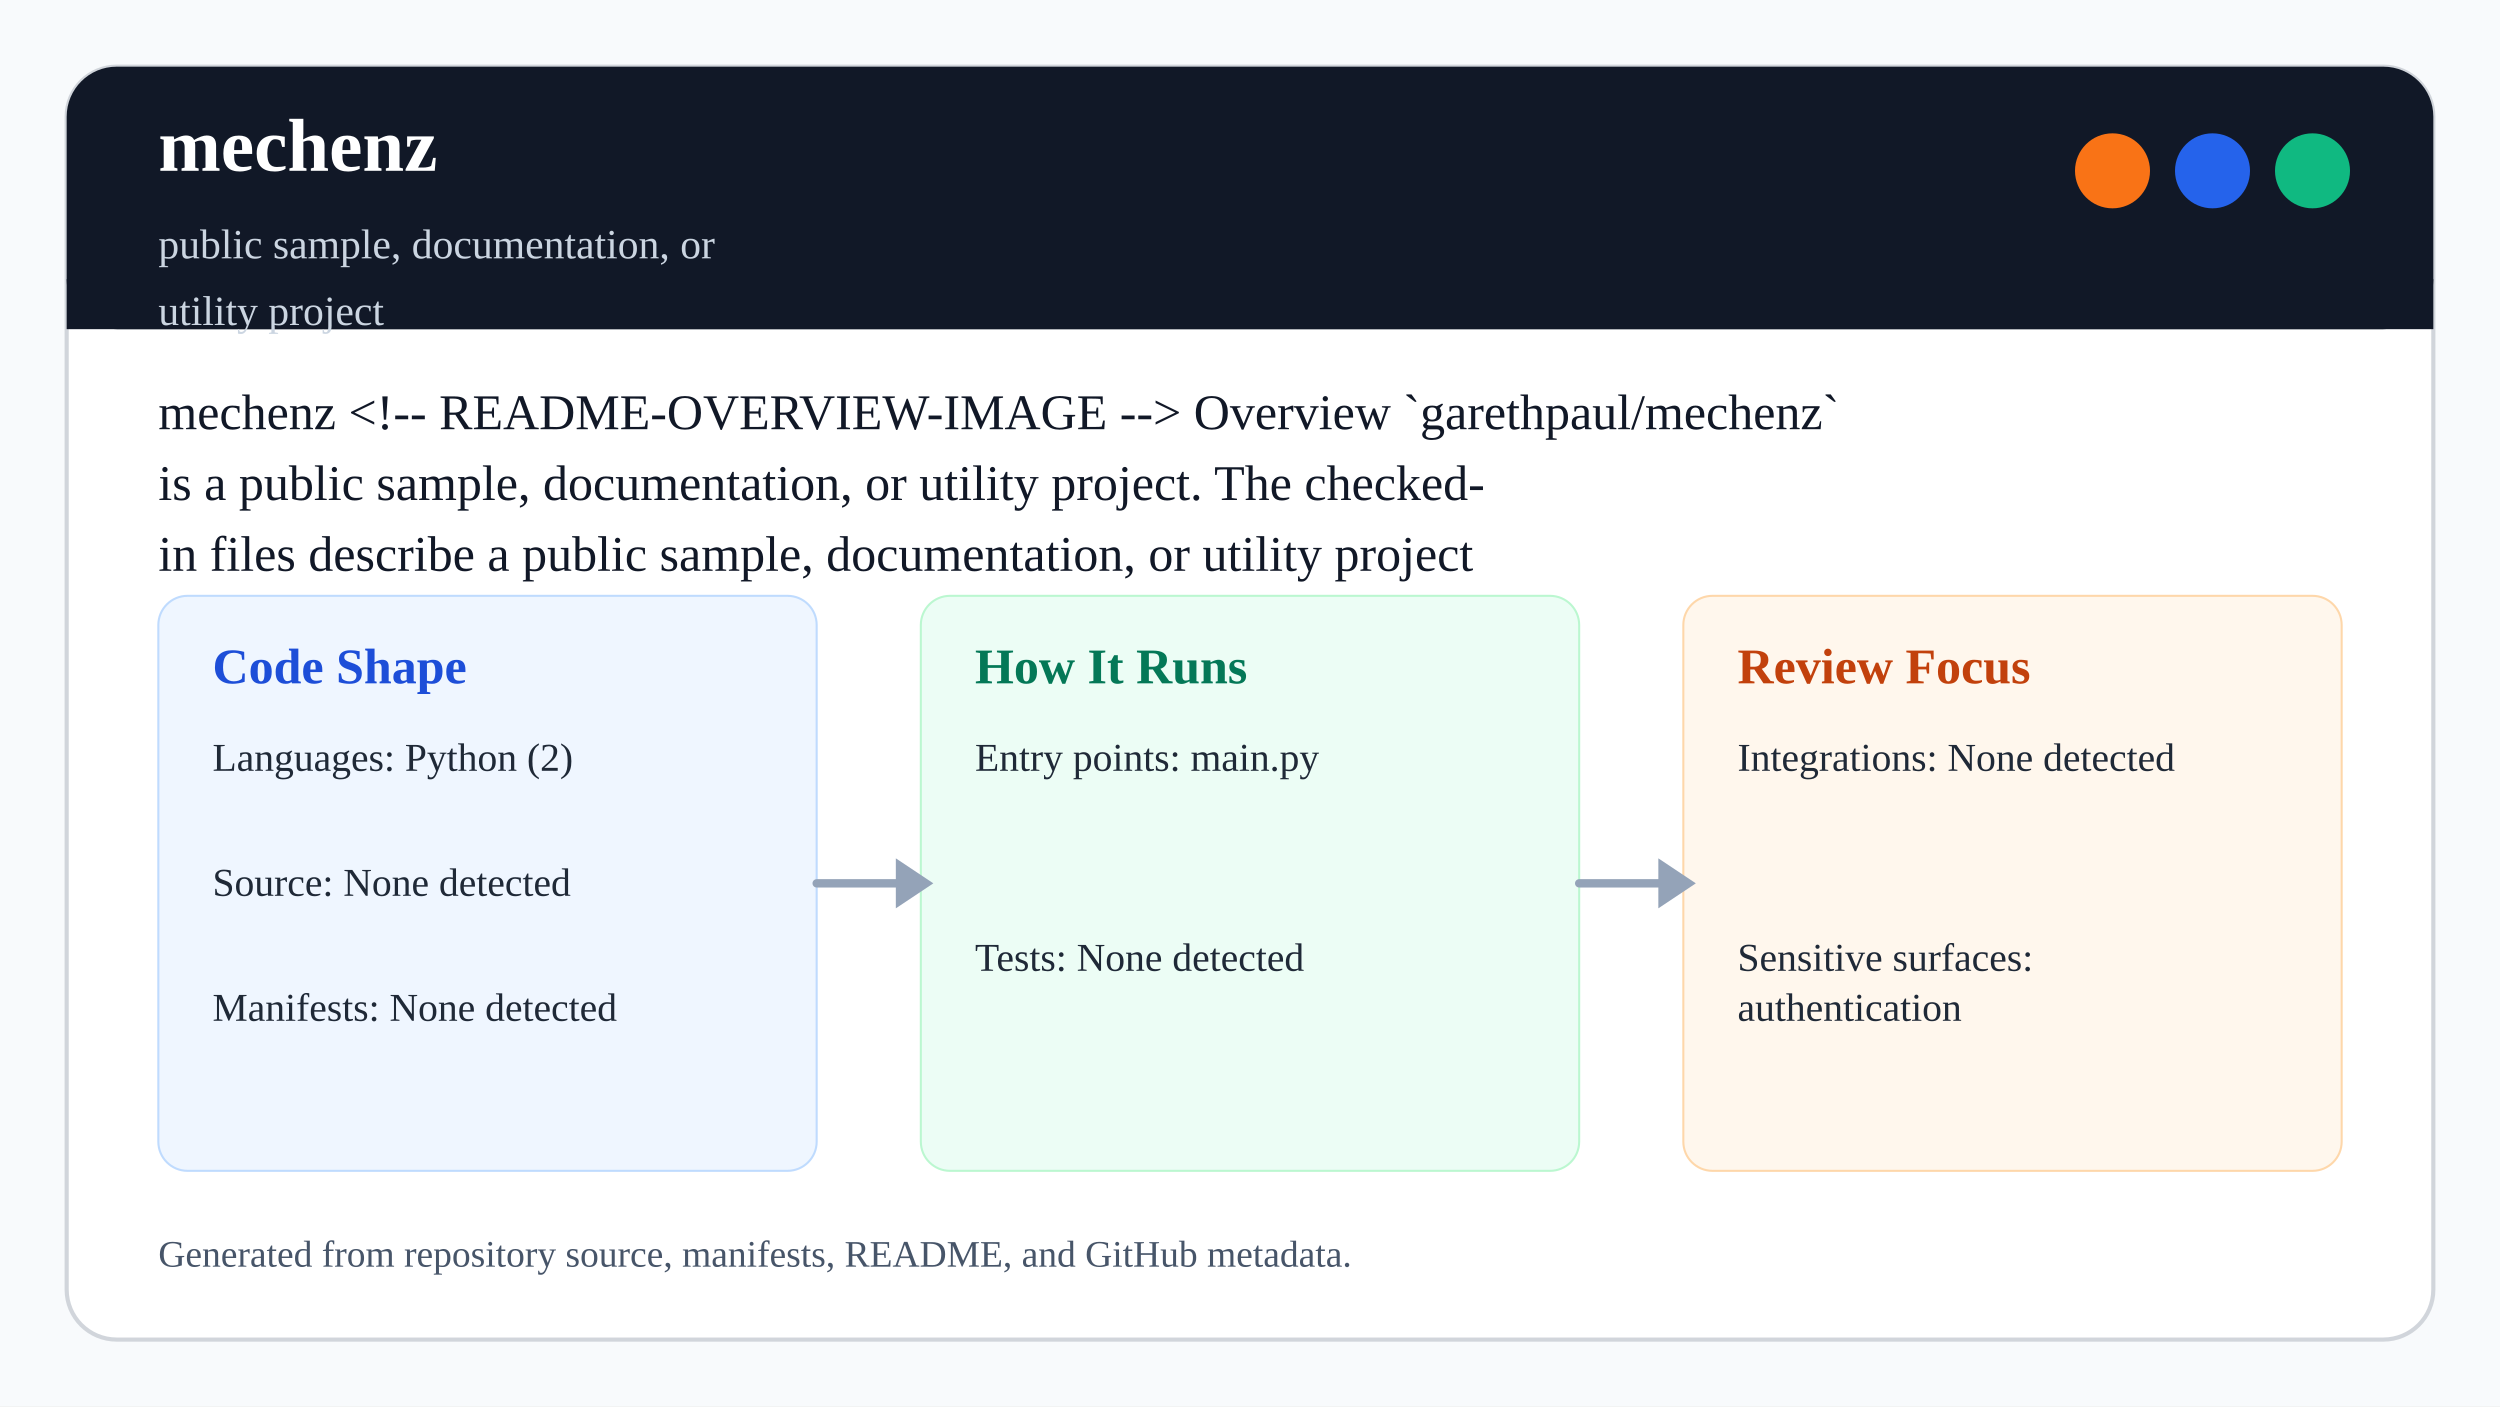
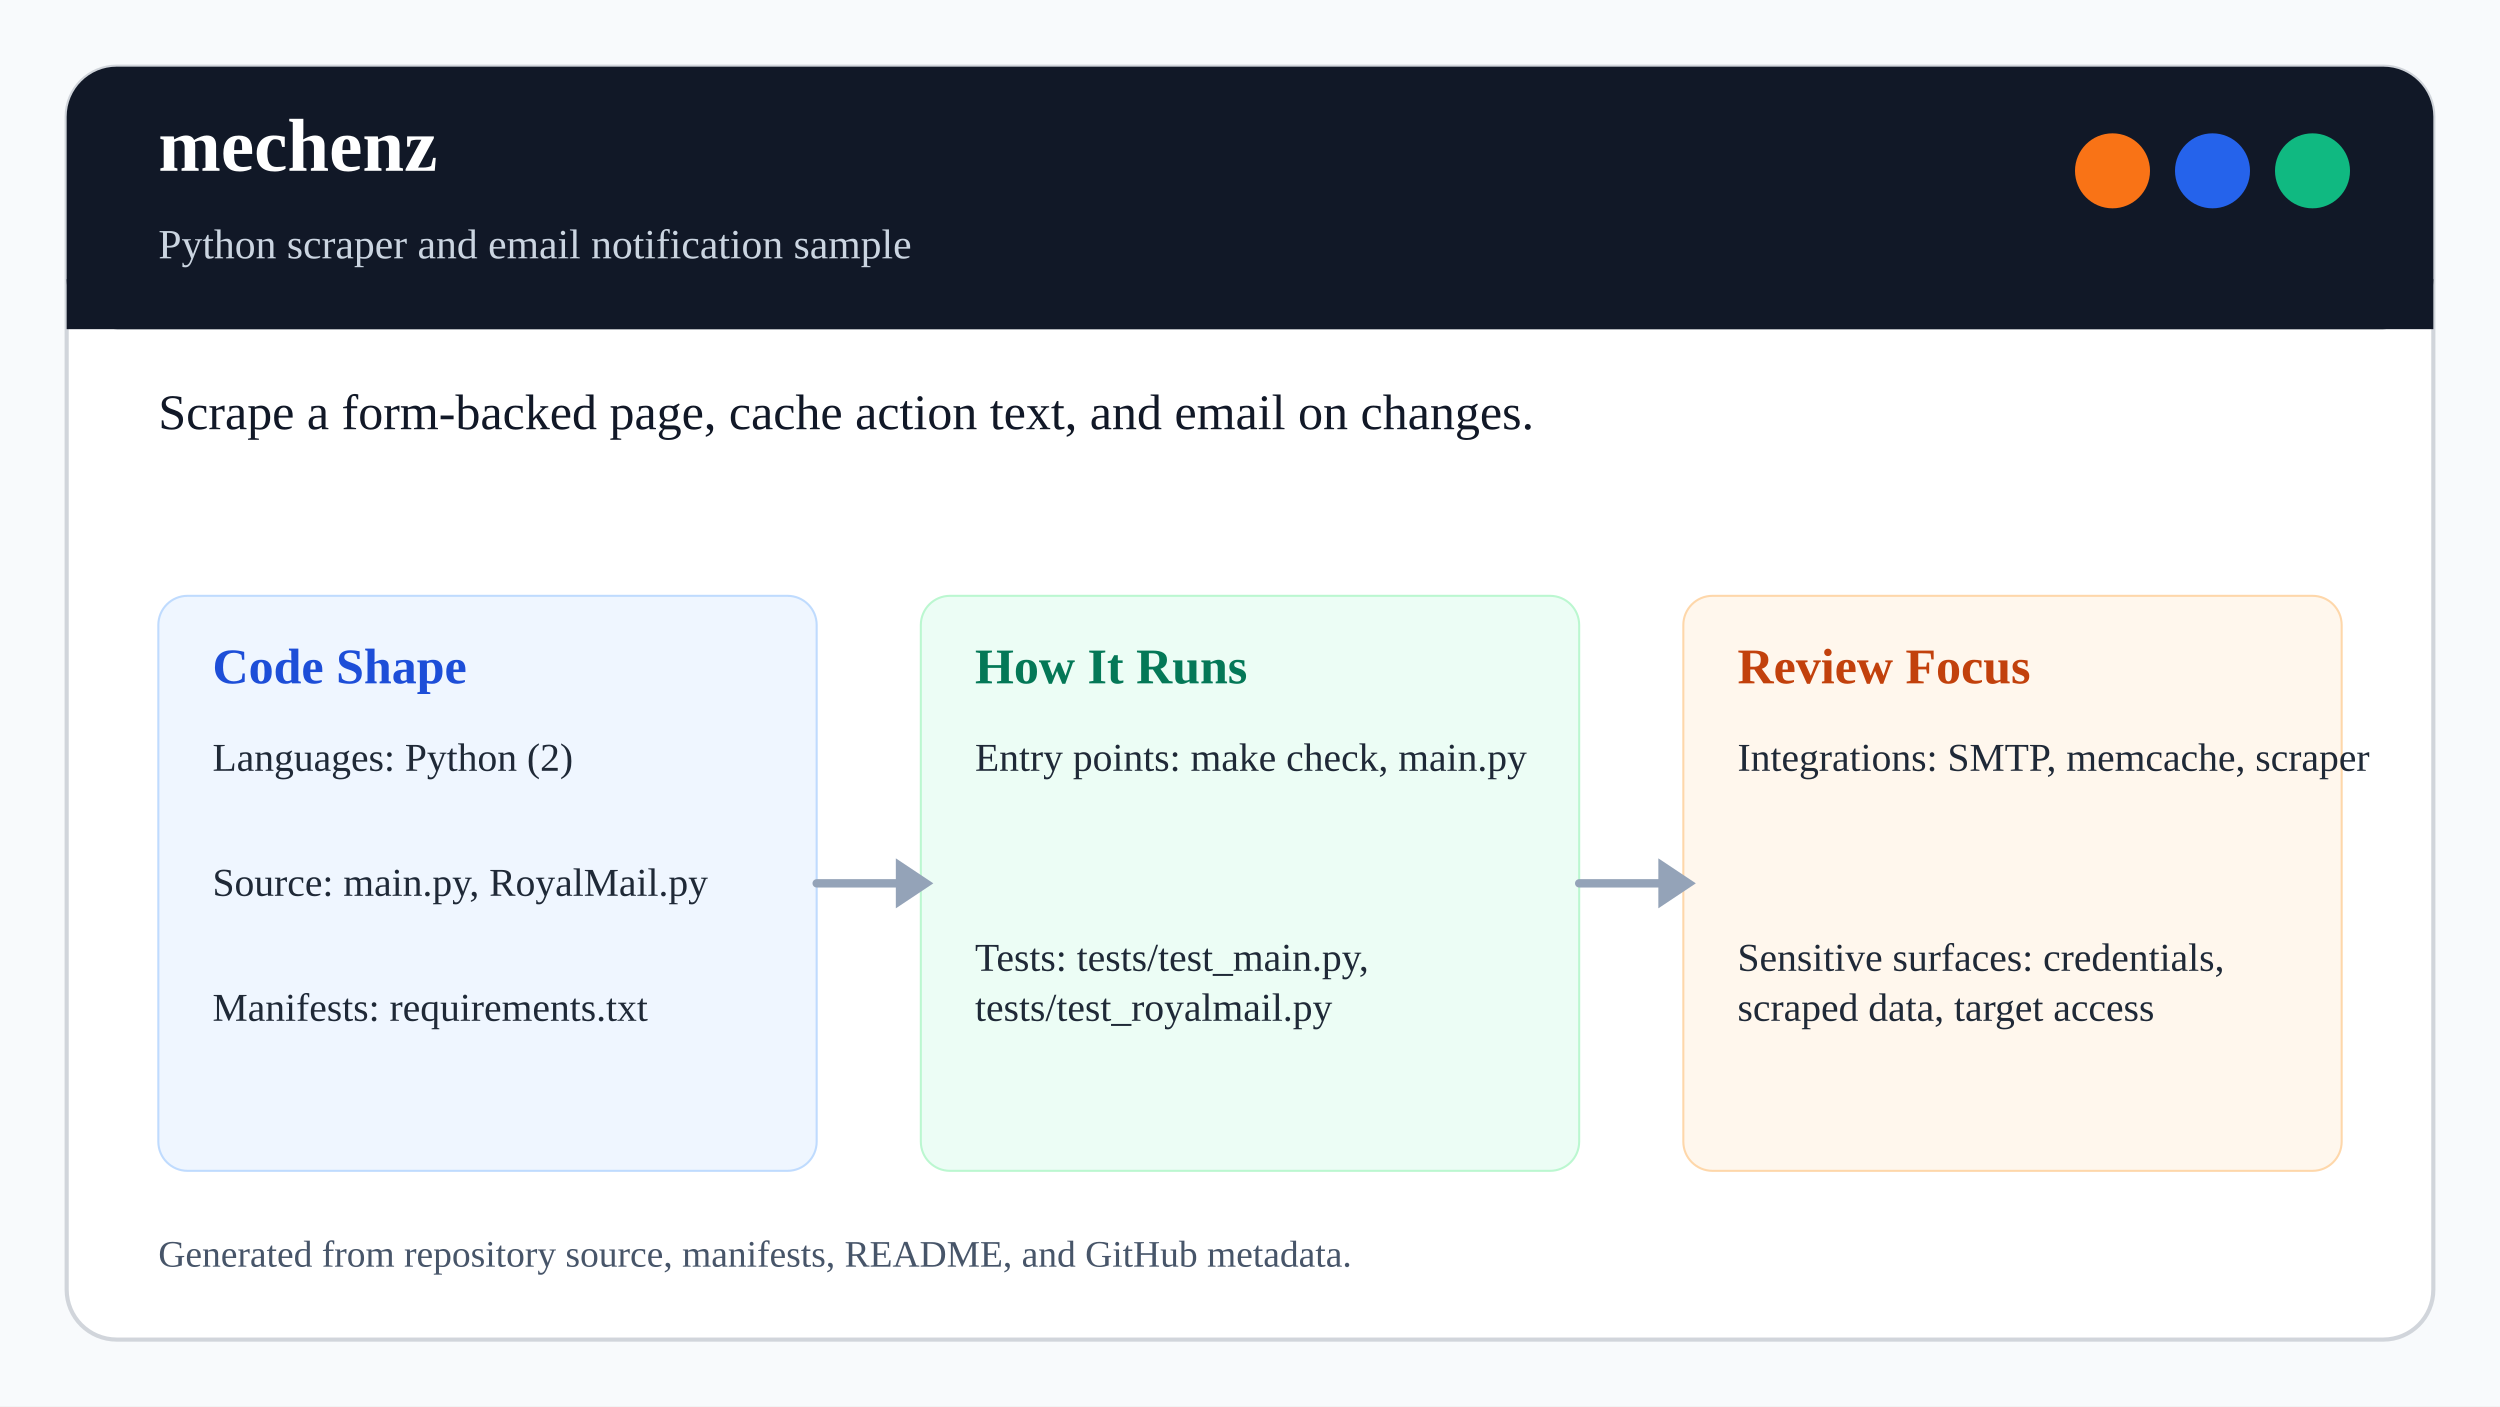
<svg xmlns="http://www.w3.org/2000/svg" width="1200" height="675" viewBox="0 0 1200 675" role="img" aria-labelledby="title desc">
  <rect width="1200" height="675" fill="#f8fafc" />
  <rect x="32" y="32" width="1136" height="611" rx="24" fill="#ffffff" stroke="#d1d5db" stroke-width="2" />
  <rect x="32" y="32" width="1136" height="126" rx="24" fill="#111827" />
  <path d="M32 134h1136v24H32z" fill="#111827" />
  <circle cx="1062" cy="82" r="18" fill="#2563eb" />
  <circle cx="1110" cy="82" r="18" fill="#10b981" />
  <circle cx="1014" cy="82" r="18" fill="#f97316" />
  <text x="76" y="82" font-size="36" fill="#ffffff" font-weight="700">mechenz</text>
-   <text x="76" y="124" font-size="20" fill="#cbd5e1">public sample, documentation, or</text>
-   <text x="76" y="156" font-size="20" fill="#cbd5e1">utility project</text>
-   <text x="76" y="206" font-size="24" fill="#111827">mechenz &lt;!-- README-OVERVIEW-IMAGE --&gt; Overview `garethpaul/mechenz`</text>
-   <text x="76" y="240" font-size="24" fill="#111827">is a public sample, documentation, or utility project. The checked-</text>
-   <text x="76" y="274" font-size="24" fill="#111827">in files describe a public sample, documentation, or utility project</text>
+   <text x="76" y="124" font-size="20" fill="#cbd5e1">Python scraper and email notification sample</text>
+   <text x="76" y="206" font-size="24" fill="#111827">Scrape a form-backed page, cache action text, and email on changes.</text>
  <rect x="76" y="286" width="316" height="276" rx="14" fill="#eff6ff" stroke="#bfdbfe" />
  <text x="102" y="328" font-size="24" font-weight="700" fill="#1d4ed8">Code Shape</text>
  <text x="102" y="370" font-size="19" fill="#1f2937">Languages: Python (2)</text>
-   <text x="102" y="430" font-size="19" fill="#1f2937">Source: None detected</text>
-   <text x="102" y="490" font-size="19" fill="#1f2937">Manifests: None detected</text>
+   <text x="102" y="430" font-size="19" fill="#1f2937">Source: main.py, RoyalMail.py</text>
+   <text x="102" y="490" font-size="19" fill="#1f2937">Manifests: requirements.txt</text>
  <rect x="442" y="286" width="316" height="276" rx="14" fill="#ecfdf5" stroke="#bbf7d0" />
  <text x="468" y="328" font-size="24" font-weight="700" fill="#047857">How It Runs</text>
-   <text x="468" y="370" font-size="19" fill="#1f2937">Entry points: main.py</text>
-   <text x="468" y="466" font-size="19" fill="#1f2937">Tests: None detected</text>
+   <text x="468" y="370" font-size="19" fill="#1f2937">Entry points: make check, main.py</text>
+   <text x="468" y="466" font-size="19" fill="#1f2937">Tests: tests/test_main.py,</text>
+   <text x="468" y="490" font-size="19" fill="#1f2937">tests/test_royalmail.py</text>
  <rect x="808" y="286" width="316" height="276" rx="14" fill="#fff7ed" stroke="#fed7aa" />
  <text x="834" y="328" font-size="24" font-weight="700" fill="#c2410c">Review Focus</text>
-   <text x="834" y="370" font-size="19" fill="#1f2937">Integrations: None detected</text>
-   <text x="834" y="466" font-size="19" fill="#1f2937">Sensitive surfaces:</text>
-   <text x="834" y="490" font-size="19" fill="#1f2937">authentication</text>
+   <text x="834" y="370" font-size="19" fill="#1f2937">Integrations: SMTP, memcache, scraper</text>
+   <text x="834" y="466" font-size="19" fill="#1f2937">Sensitive surfaces: credentials,</text>
+   <text x="834" y="490" font-size="19" fill="#1f2937">scraped data, target access</text>
  <path d="M392 424h50" stroke="#94a3b8" stroke-width="4" stroke-linecap="round" />
  <path d="M430 412l18 12-18 12z" fill="#94a3b8" />
  <path d="M758 424h50" stroke="#94a3b8" stroke-width="4" stroke-linecap="round" />
  <path d="M796 412l18 12-18 12z" fill="#94a3b8" />
  <text x="76" y="608" font-size="18" fill="#475569">Generated from repository source, manifests, README, and GitHub metadata.</text>
</svg>
